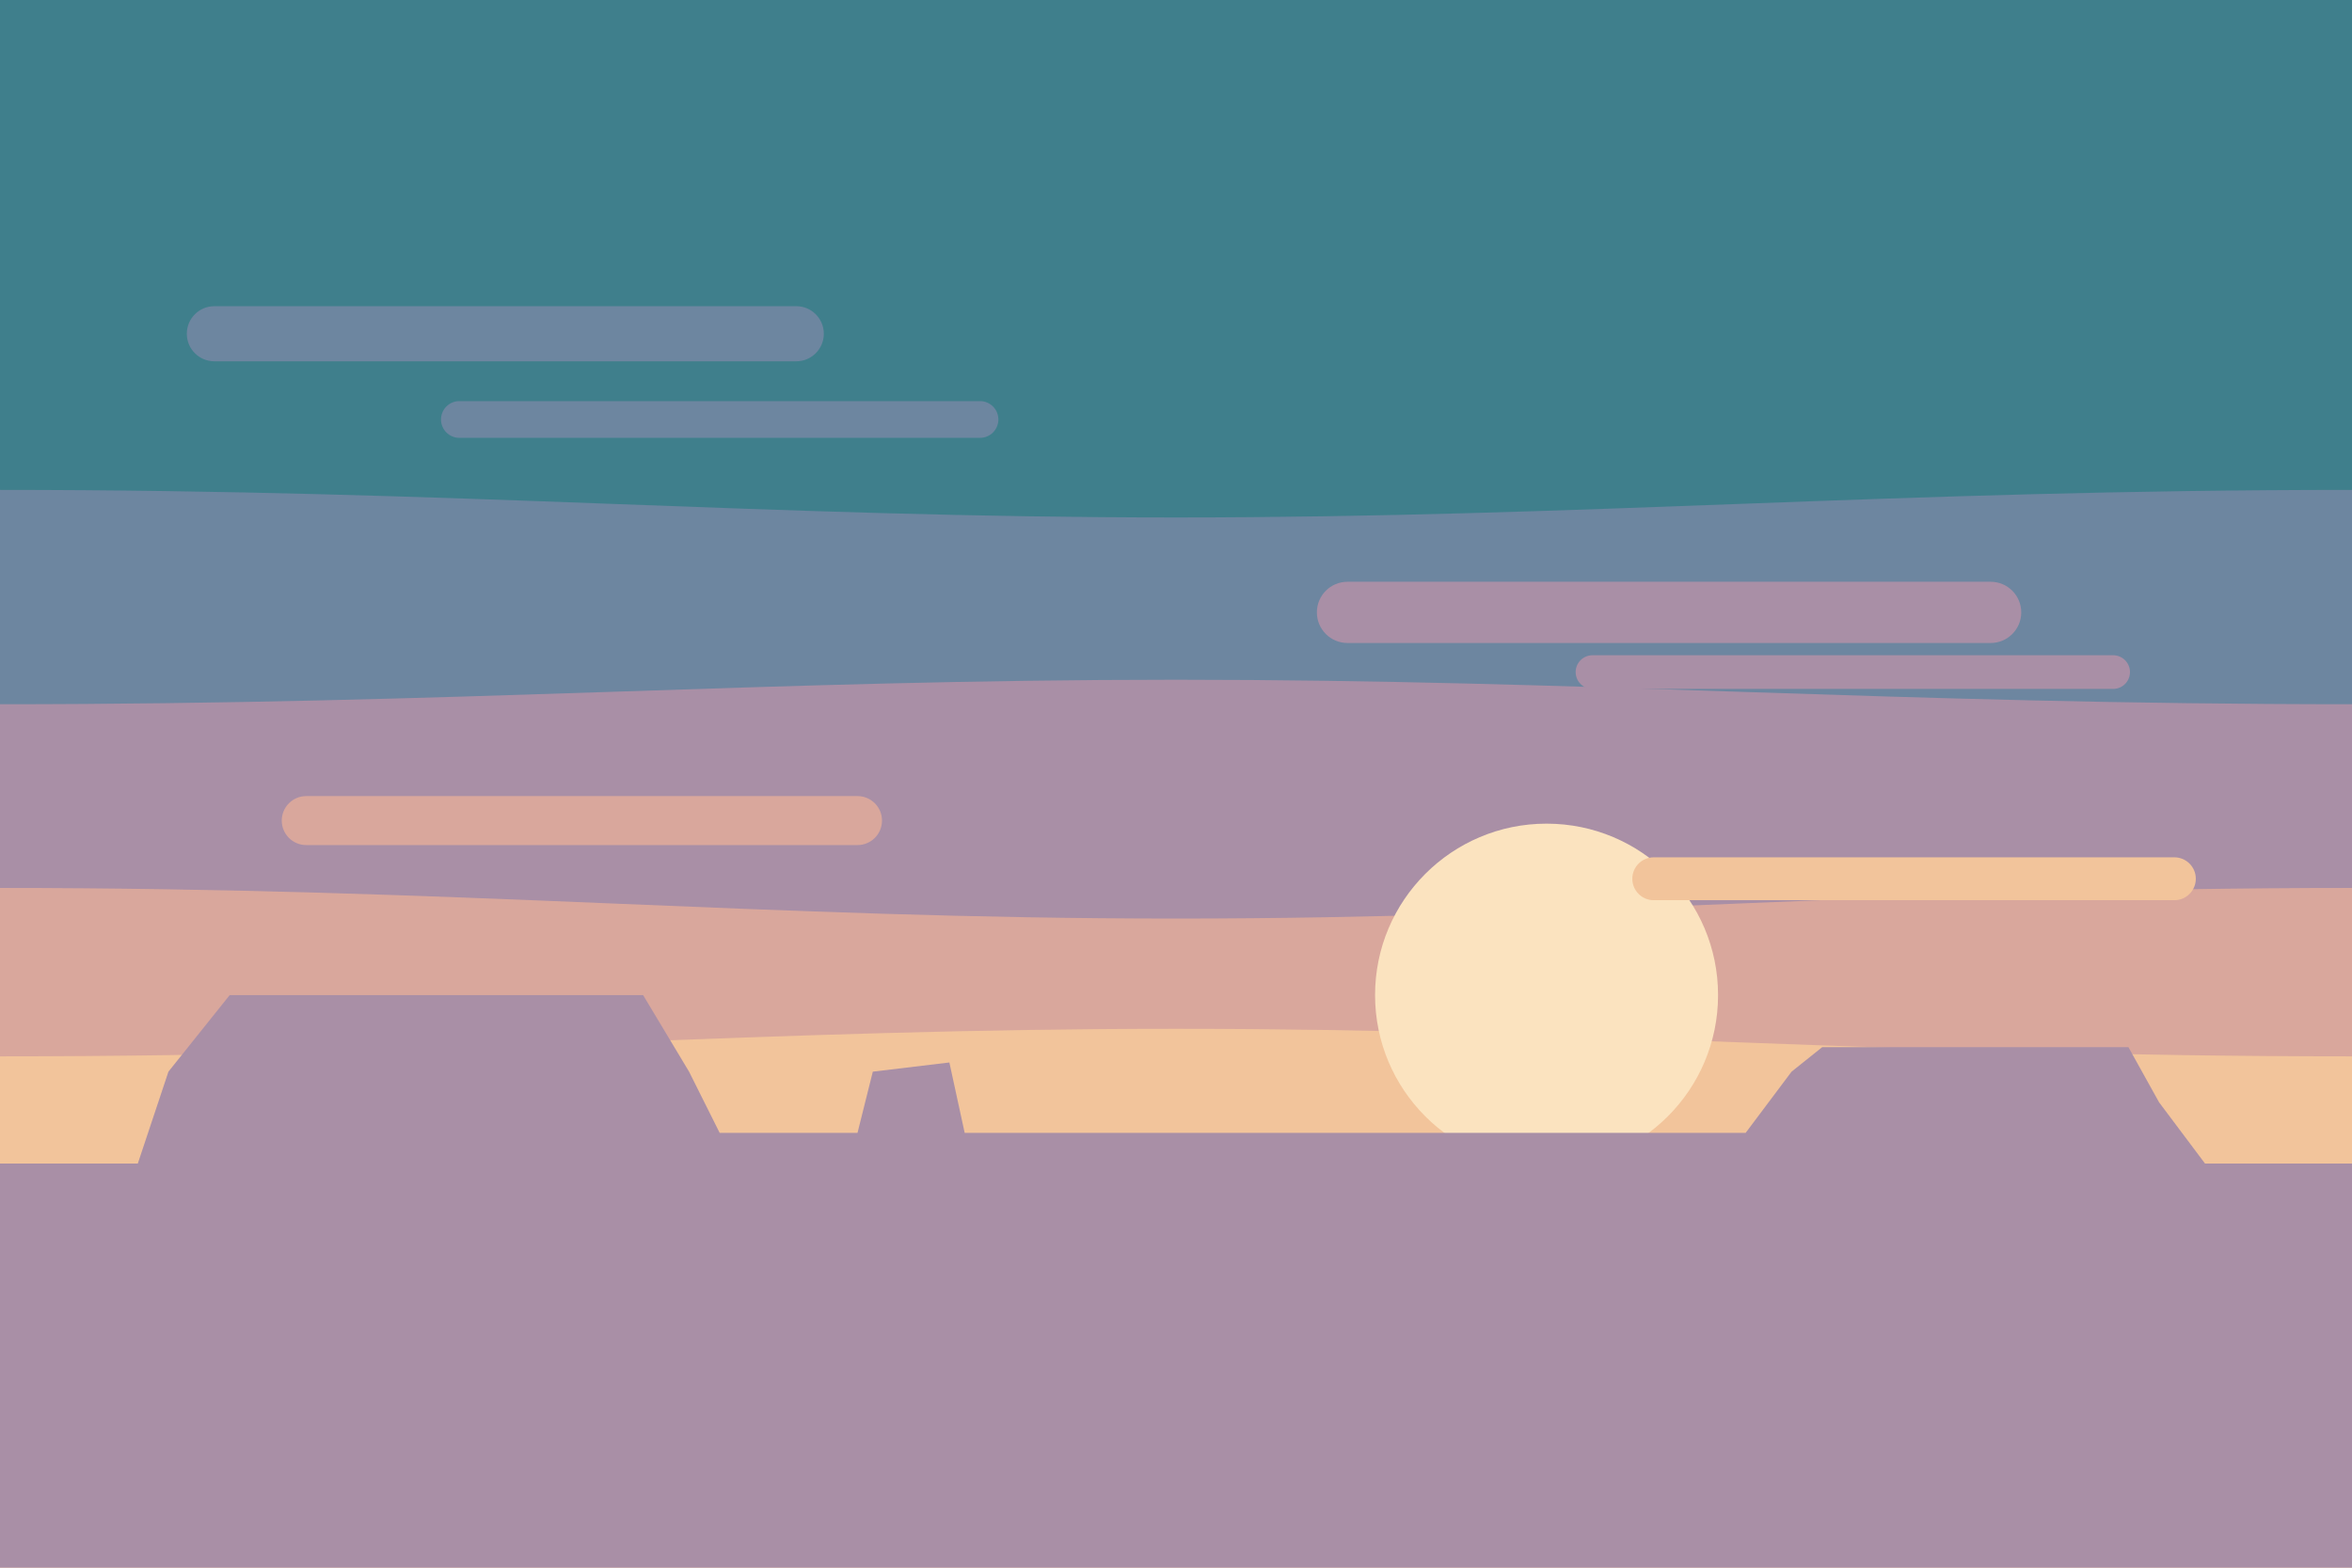
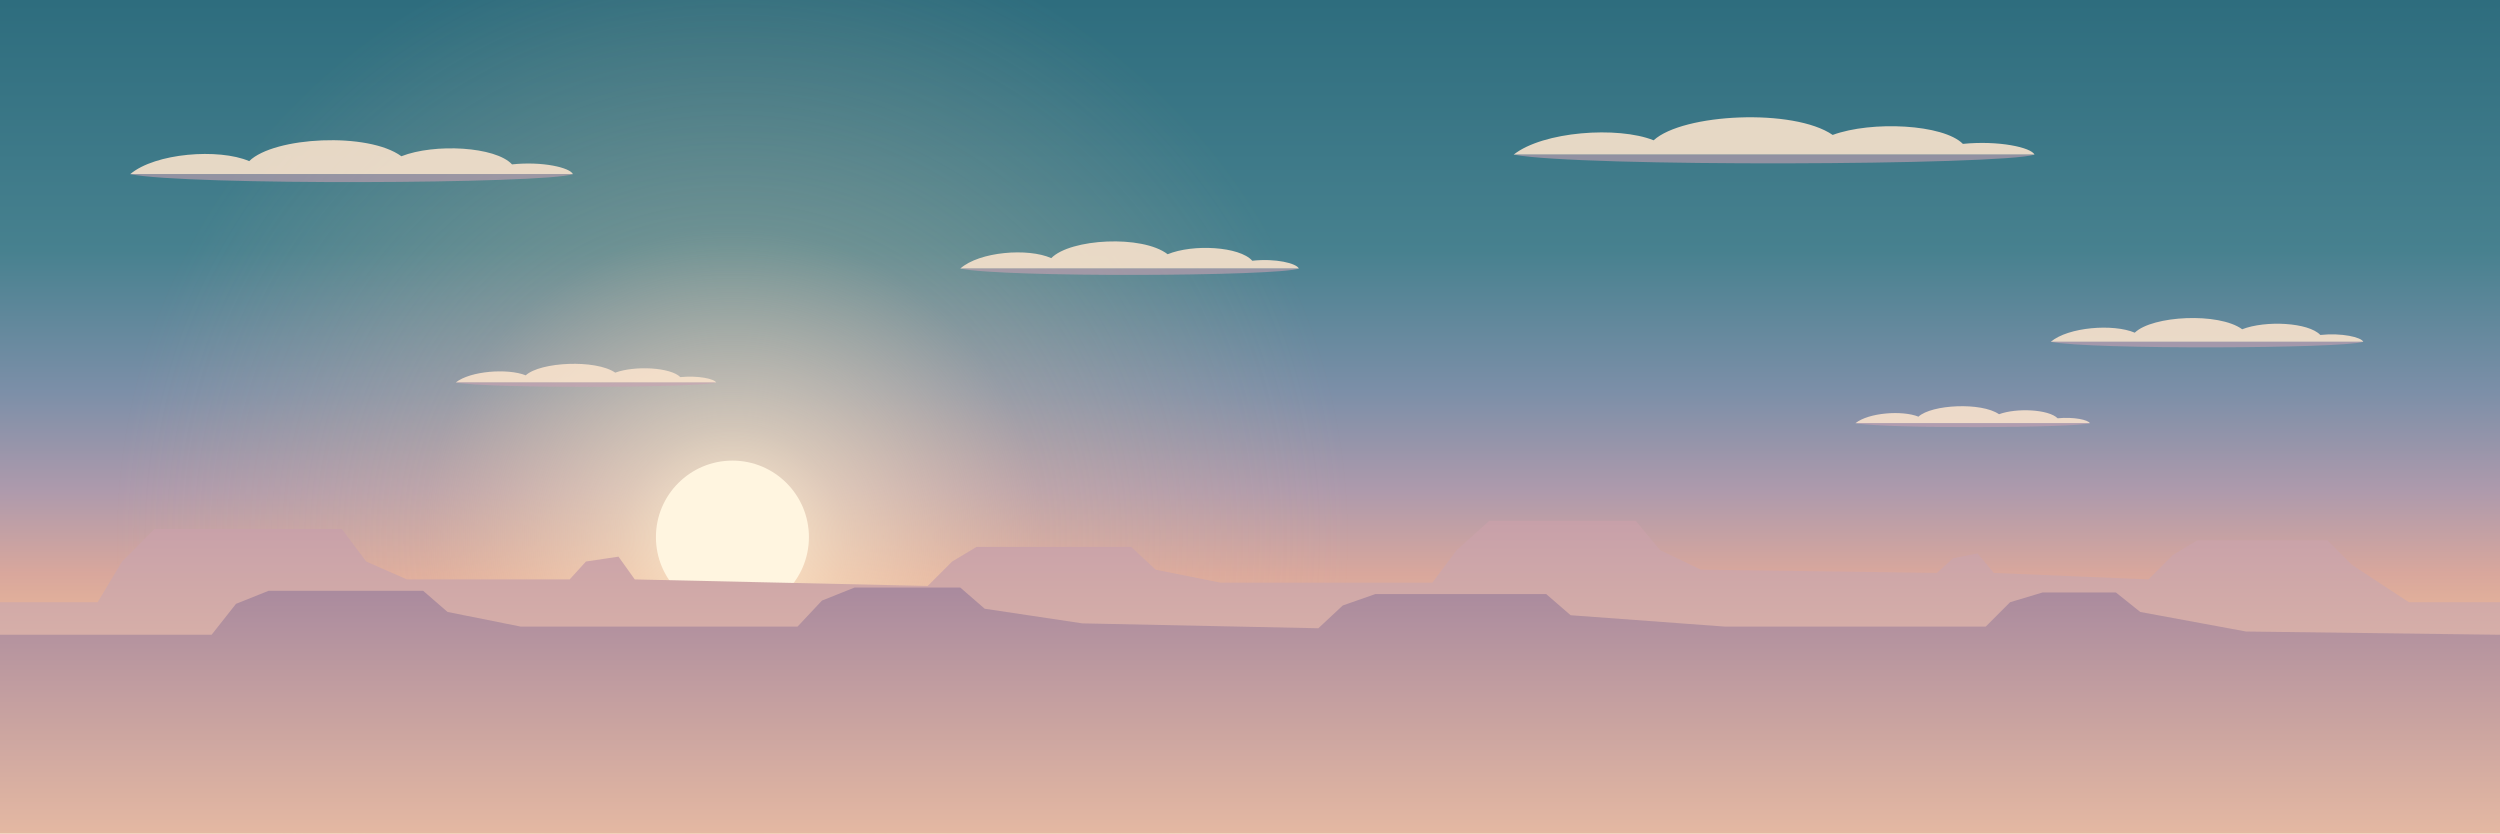
- <svg xmlns="http://www.w3.org/2000/svg" viewBox="0 0 1536 1024" width="1536" height="1024">
-   <rect width="1536" height="1024" fill="#f2c49b" />
-   <path fill="#d9a79c" d="M0,0 H1536 V690 C1236,690 1036,672 768,672 C500,672 300,690 0,690 Z" />
-   <path fill="#a98fa6" d="M0,0 H1536 V580 C1236,580 1036,600 768,600 C500,600 300,580 0,580 Z" />
-   <path fill="#6d86a0" d="M0,0 H1536 V460 C1236,460 1036,444 768,444 C500,444 300,460 0,460 Z" />
-   <path fill="#3f7f8c" d="M0,0 H1536 V320 C1236,320 1036,338 768,338 C500,338 300,320 0,320 Z" />
-   <path fill="#6d86a0" d="M140,200 H520 A18,18 0 0 1 520,236 H140 A18,18 0 0 1 140,200 Z" />
-   <path fill="#6d86a0" d="M300,262 H640 A12,12 0 0 1 640,286 H300 A12,12 0 0 1 300,262 Z" />
-   <path fill="#a98fa6" d="M880,380 H1300 A20,20 0 0 1 1300,420 H880 A20,20 0 0 1 880,380 Z" />
-   <path fill="#a98fa6" d="M1040,428 H1380 A11,11 0 0 1 1380,450 H1040 A11,11 0 0 1 1040,428 Z" />
-   <path fill="#d9a79c" d="M200,520 H560 A16,16 0 0 1 560,552 H200 A16,16 0 0 1 200,520 Z" />
-   <circle fill="#fbe3bf" cx="1010" cy="650" r="112" />
-   <path fill="#f2c49b" d="M1080,560 H1420 A14,14 0 0 1 1420,588 H1080 A14,14 0 0 1 1080,560 Z" />
-   <path fill="#a98fa6" d="M0,760 L90,760 L110,700 L150,650 L420,650 L450,700 L470,740 L560,740 L570,700 L620,694 L630,740 L1140,740 L1170,700 L1190,684 L1390,684 L1410,720 L1440,760 L1536,760 L1536,1024 L0,1024 Z" />
+ <svg xmlns="http://www.w3.org/2000/svg" viewBox="0 0 3072 1024" width="3072" height="1024">
+   <defs>
+     <linearGradient id="sky" x1="0" y1="0" x2="0" y2="1">
+       <stop offset="0" stop-color="#2e6d7e" />
+       <stop offset="0.30" stop-color="#47818f" />
+       <stop offset="0.47" stop-color="#7c8fa8" />
+       <stop offset="0.59" stop-color="#ae9aac" />
+       <stop offset="0.69" stop-color="#d9a79c" />
+       <stop offset="0.79" stop-color="#f0bf98" />
+       <stop offset="1" stop-color="#f8d9b2" />
+     </linearGradient>
+     <radialGradient id="bloom" cx="0.5" cy="0.5" r="0.5">
+       <stop offset="0" stop-color="#fff3d6" stop-opacity="0.95" />
+       <stop offset="0.18" stop-color="#ffe7c2" stop-opacity="0.6" />
+       <stop offset="0.5" stop-color="#f8cda4" stop-opacity="0.22" />
+       <stop offset="1" stop-color="#f2c49b" stop-opacity="0" />
+     </radialGradient>
+     <linearGradient id="rangeFar" x1="0" y1="0" x2="0" y2="1">
+       <stop offset="0" stop-color="#c7a0a9" />
+       <stop offset="1" stop-color="#f0c7a6" />
+     </linearGradient>
+     <linearGradient id="rangeNear" x1="0" y1="0" x2="0" y2="1">
+       <stop offset="0" stop-color="#a98a9e" />
+       <stop offset="1" stop-color="#e4b8a2" />
+     </linearGradient>
+     <path id="cloudTop" d="M0,0 C18,-26 64,-32 86,-16 C104,-46 172,-52 196,-22 C220,-38 264,-34 276,-12 C298,-16 318,-8 320,0 Z" />
+     <path id="cloudBase" d="M0,0 H320 C300,12 40,14 0,0 Z" />
+   </defs>
+   <rect width="3072" height="1024" fill="url(#sky)" />
+   <circle cx="900" cy="660" r="760" fill="url(#bloom)" />
+   <circle cx="900" cy="660" r="94" fill="#fff5e0" />
+   <g fill="#f9e2cc" fill-opacity="0.9">
+     <use href="#cloudTop" transform="translate(160 214) scale(1.7 1)" />
+     <use href="#cloudTop" transform="translate(1180 330) scale(1.3 0.8)" />
+     <use href="#cloudTop" transform="translate(1860 190) scale(2 1.1)" />
+     <use href="#cloudTop" transform="translate(2520 420) scale(1.2 0.7)" />
+     <use href="#cloudTop" transform="translate(560 470) scale(1 0.55)" />
+     <use href="#cloudTop" transform="translate(2280 520) scale(0.9 0.5)" />
+   </g>
+   <g fill="#c9a2b2" fill-opacity="0.6">
+     <use href="#cloudBase" transform="translate(160 214) scale(1.7 1)" />
+     <use href="#cloudBase" transform="translate(1180 330) scale(1.3 0.8)" />
+     <use href="#cloudBase" transform="translate(1860 190) scale(2 1.1)" />
+     <use href="#cloudBase" transform="translate(2520 420) scale(1.2 0.7)" />
+     <use href="#cloudBase" transform="translate(560 470) scale(1 0.55)" />
+     <use href="#cloudBase" transform="translate(2280 520) scale(0.9 0.5)" />
+   </g>
+   <path fill="url(#rangeFar)" d="M0,740 L120,740 L150,690 L190,650 L420,650 L450,690 L500,712 L700,712 L720,690 L760,684 L780,712 L1140,720 L1170,690 L1200,672 L1390,672 L1420,700 L1500,716 L1760,716 L1790,676 L1830,640 L2010,640 L2040,676 L2090,700 L2380,704 L2400,686 L2430,680 L2450,704 L2640,712 L2670,682 L2700,664 L2860,664 L2890,694 L2960,740 L3072,740 L3072,1024 L0,1024 Z" />
+   <path fill="url(#rangeNear)" d="M0,780 L260,780 L290,742 L330,726 L520,726 L550,752 L640,770 L980,770 L1010,738 L1050,722 L1180,722 L1210,748 L1330,766 L1620,772 L1650,744 L1690,730 L1900,730 L1930,756 L2120,770 L2440,770 L2470,740 L2510,728 L2600,728 L2630,752 L2760,776 L3072,780 L3072,1024 L0,1024 Z" />
</svg>
